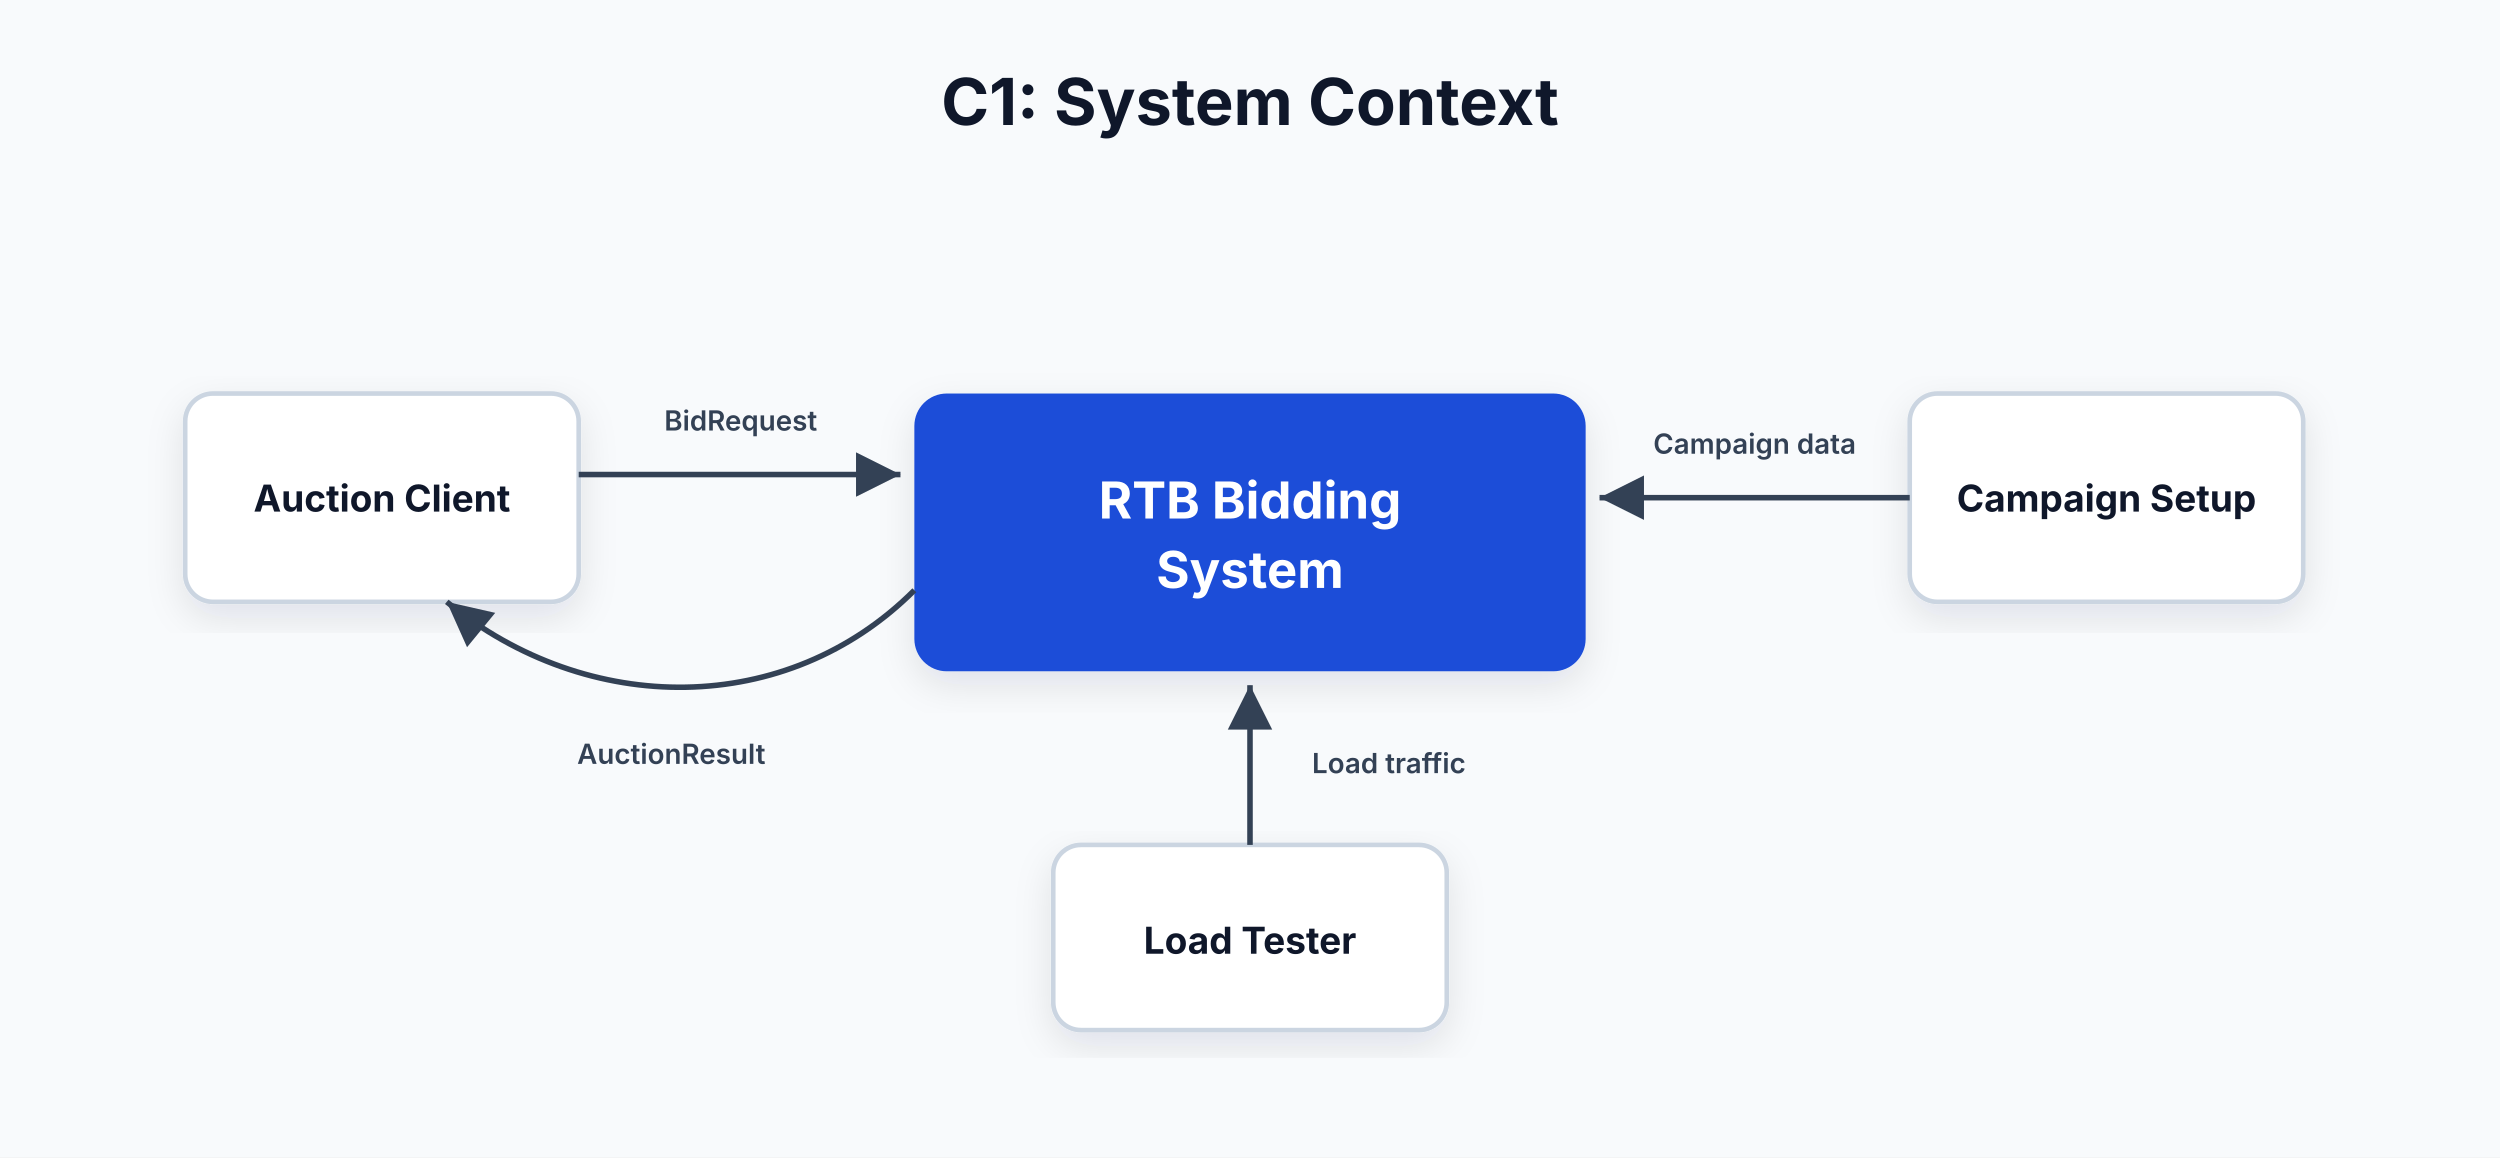
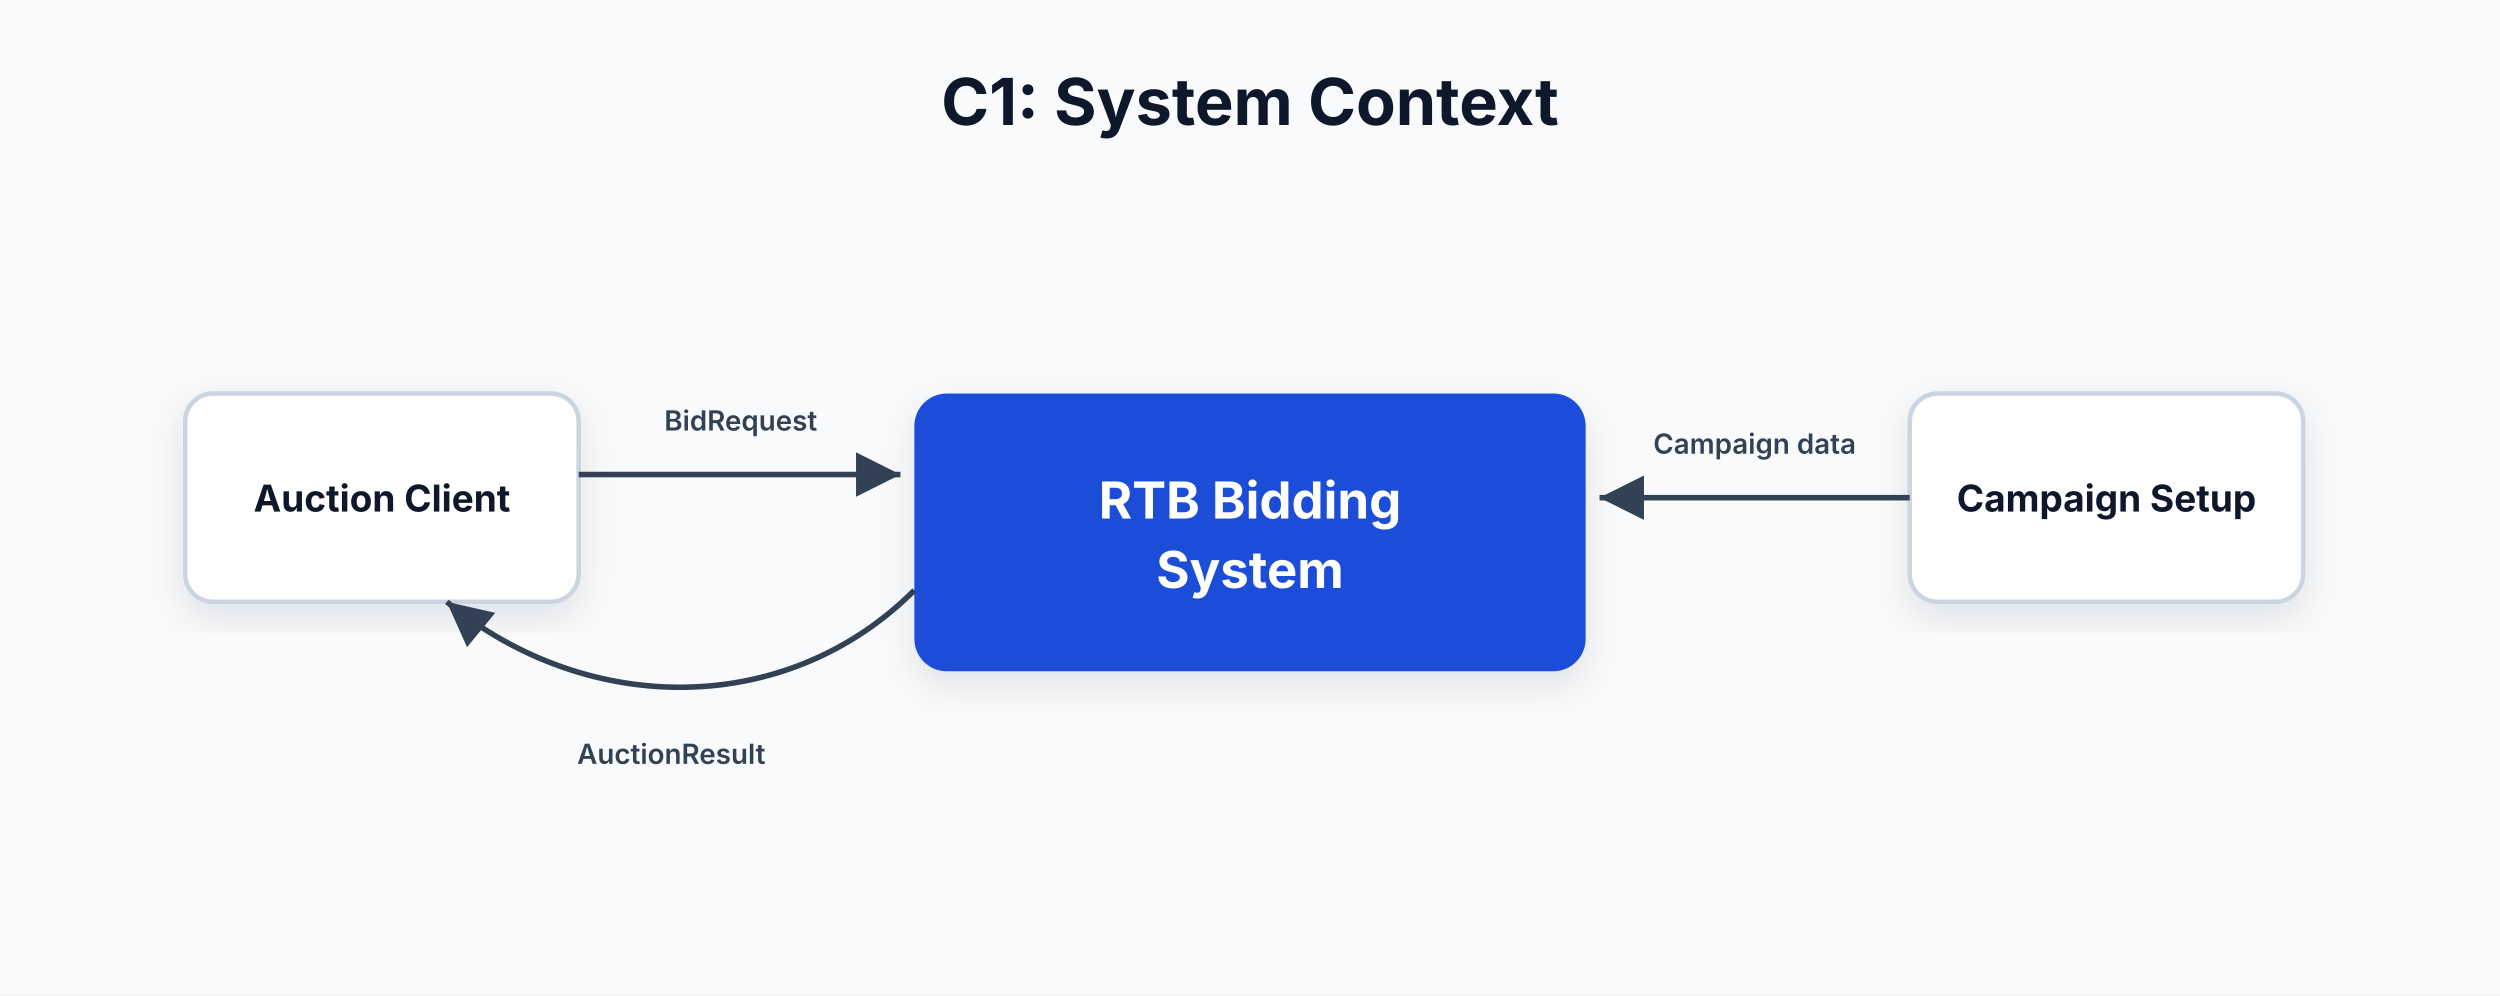
- <svg xmlns="http://www.w3.org/2000/svg" width="1080" height="500" viewBox="0 0 1080 500" role="img" aria-labelledby="title desc">
+ <svg xmlns="http://www.w3.org/2000/svg" width="1080" height="430" viewBox="0 0 1080 430" role="img" aria-labelledby="title desc">
  <defs>
    <marker id="arrow" markerWidth="12" markerHeight="12" refX="10" refY="6" orient="auto" markerUnits="strokeWidth">
      <path d="M2,2 L10,6 L2,10 Z" fill="#334155" />
    </marker>
    <filter id="shadow" x="-15%" y="-15%" width="130%" height="130%">
      <feDropShadow dx="0" dy="6" stdDeviation="8" flood-color="#0f172a" flood-opacity="0.10" />
    </filter>
  </defs>
-   <rect width="1080" height="500" fill="#f8fafc" />
+   <rect width="1080" height="430" fill="#f8fafc" />
  <text x="540" y="54" text-anchor="middle" font-family="Inter, Arial, sans-serif" font-size="28" font-weight="700" fill="#0f172a">C1: System Context</text>
  <rect x="395" y="170" width="290" height="120" rx="14" fill="#1d4ed8" filter="url(#shadow)" />
  <text x="540" y="224" text-anchor="middle" font-family="Inter, Arial, sans-serif" font-size="22" font-weight="700" fill="#ffffff">RTB Bidding</text>
  <text x="540" y="254" text-anchor="middle" font-family="Inter, Arial, sans-serif" font-size="22" font-weight="700" fill="#ffffff">System</text>
  <rect x="80" y="170" width="170" height="90" rx="12" fill="#ffffff" stroke="#cbd5e1" stroke-width="2" filter="url(#shadow)" />
  <text x="165" y="221" text-anchor="middle" font-family="Inter, Arial, sans-serif" font-size="16" font-weight="700" fill="#0f172a">Auction Client</text>
  <rect x="825" y="170" width="170" height="90" rx="12" fill="#ffffff" stroke="#cbd5e1" stroke-width="2" filter="url(#shadow)" />
  <text x="910" y="221" text-anchor="middle" font-family="Inter, Arial, sans-serif" font-size="16" font-weight="700" fill="#0f172a">Campaign Setup</text>
-   <rect x="455" y="365" width="170" height="80" rx="12" fill="#ffffff" stroke="#cbd5e1" stroke-width="2" filter="url(#shadow)" />
-   <text x="540" y="412" text-anchor="middle" font-family="Inter, Arial, sans-serif" font-size="16" font-weight="700" fill="#0f172a">Load Tester</text>
  <path d="M250 205 L389 205" fill="none" stroke="#334155" stroke-width="2.4" marker-end="url(#arrow)" />
  <text x="320" y="186" text-anchor="middle" font-family="Inter, Arial, sans-serif" font-size="12" font-weight="600" fill="#334155">BidRequest</text>
  <path d="M395 255 C340 310 254 310 193 260" fill="none" stroke="#334155" stroke-width="2.4" marker-end="url(#arrow)" />
  <text x="290" y="330" text-anchor="middle" font-family="Inter, Arial, sans-serif" font-size="12" font-weight="600" fill="#334155">AuctionResult</text>
  <path d="M825 215 L691 215" fill="none" stroke="#334155" stroke-width="2.4" marker-end="url(#arrow)" />
  <text x="758" y="196" text-anchor="middle" font-family="Inter, Arial, sans-serif" font-size="12" font-weight="600" fill="#334155">Campaign data</text>
-   <path d="M540 365 L540 296" fill="none" stroke="#334155" stroke-width="2.4" marker-end="url(#arrow)" />
-   <text x="600" y="334" text-anchor="middle" font-family="Inter, Arial, sans-serif" font-size="12" font-weight="600" fill="#334155">Load traffic</text>
</svg>
